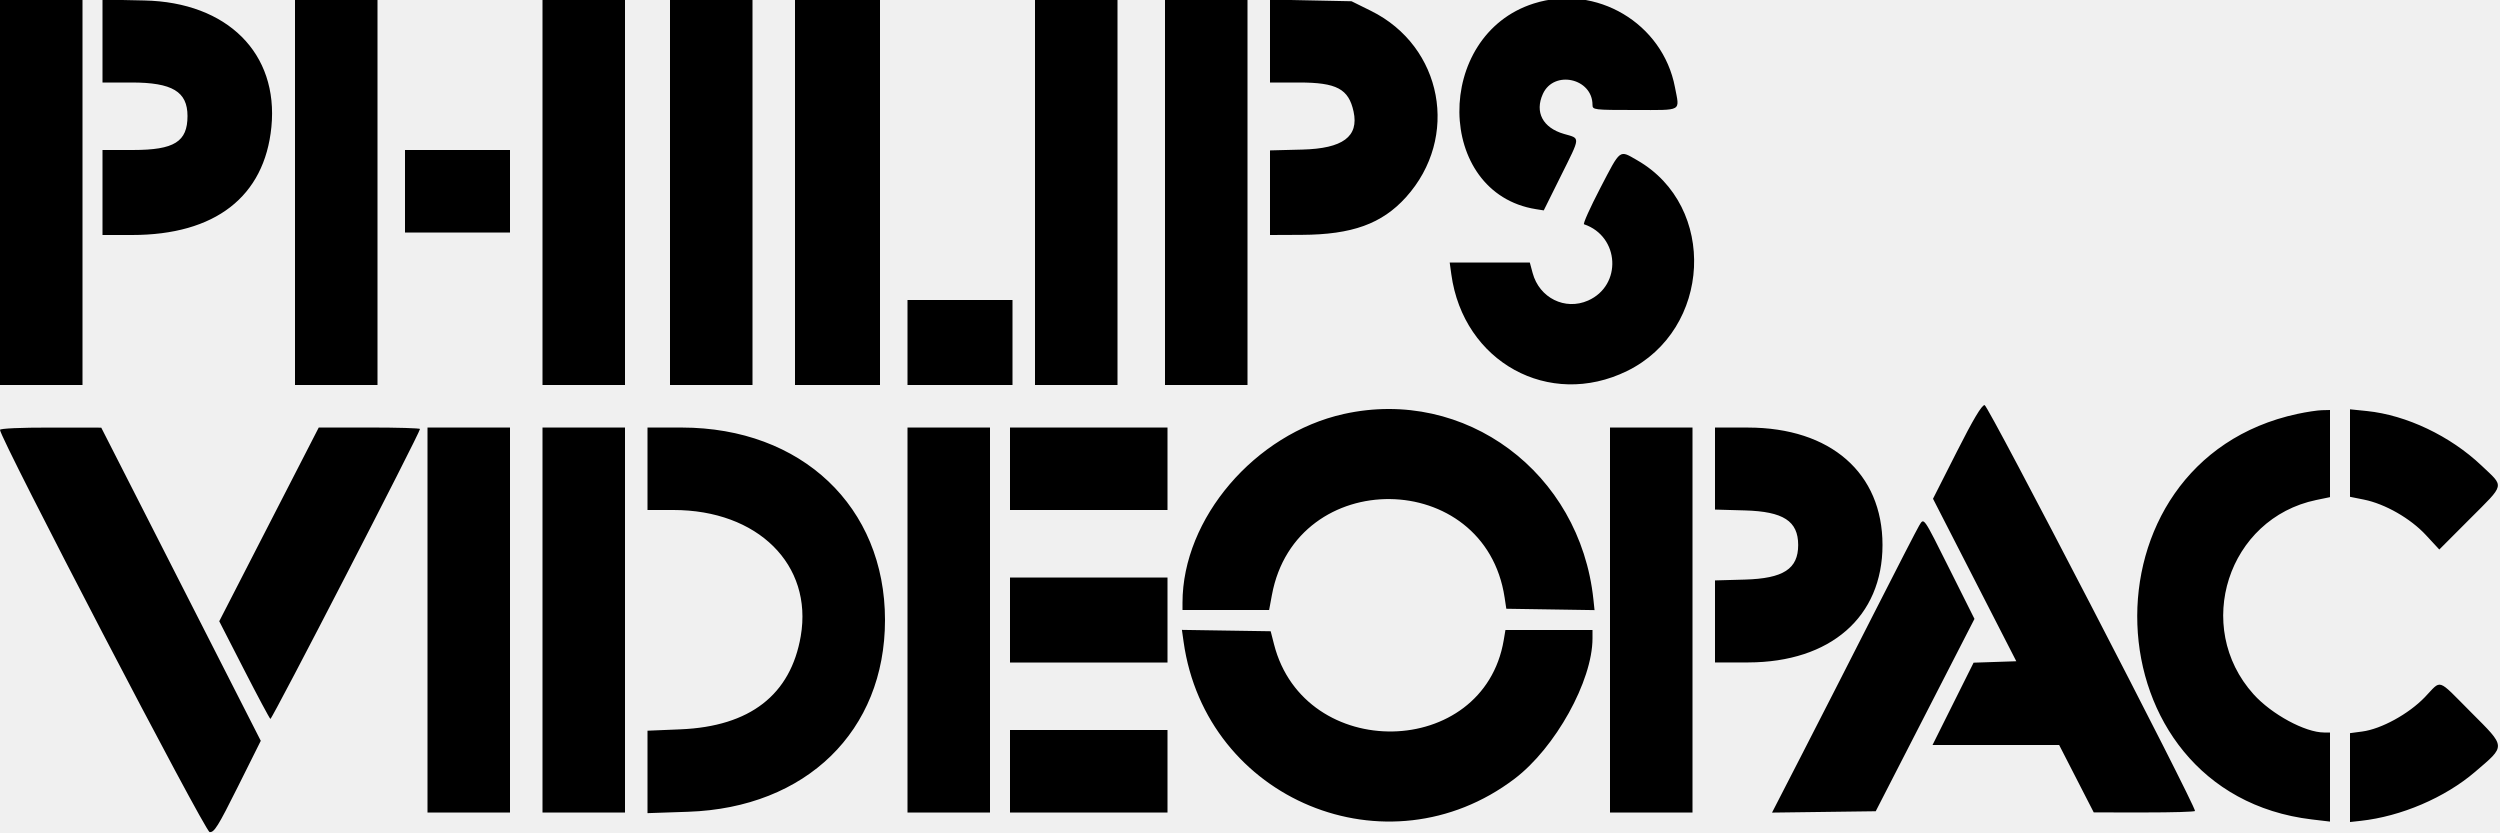
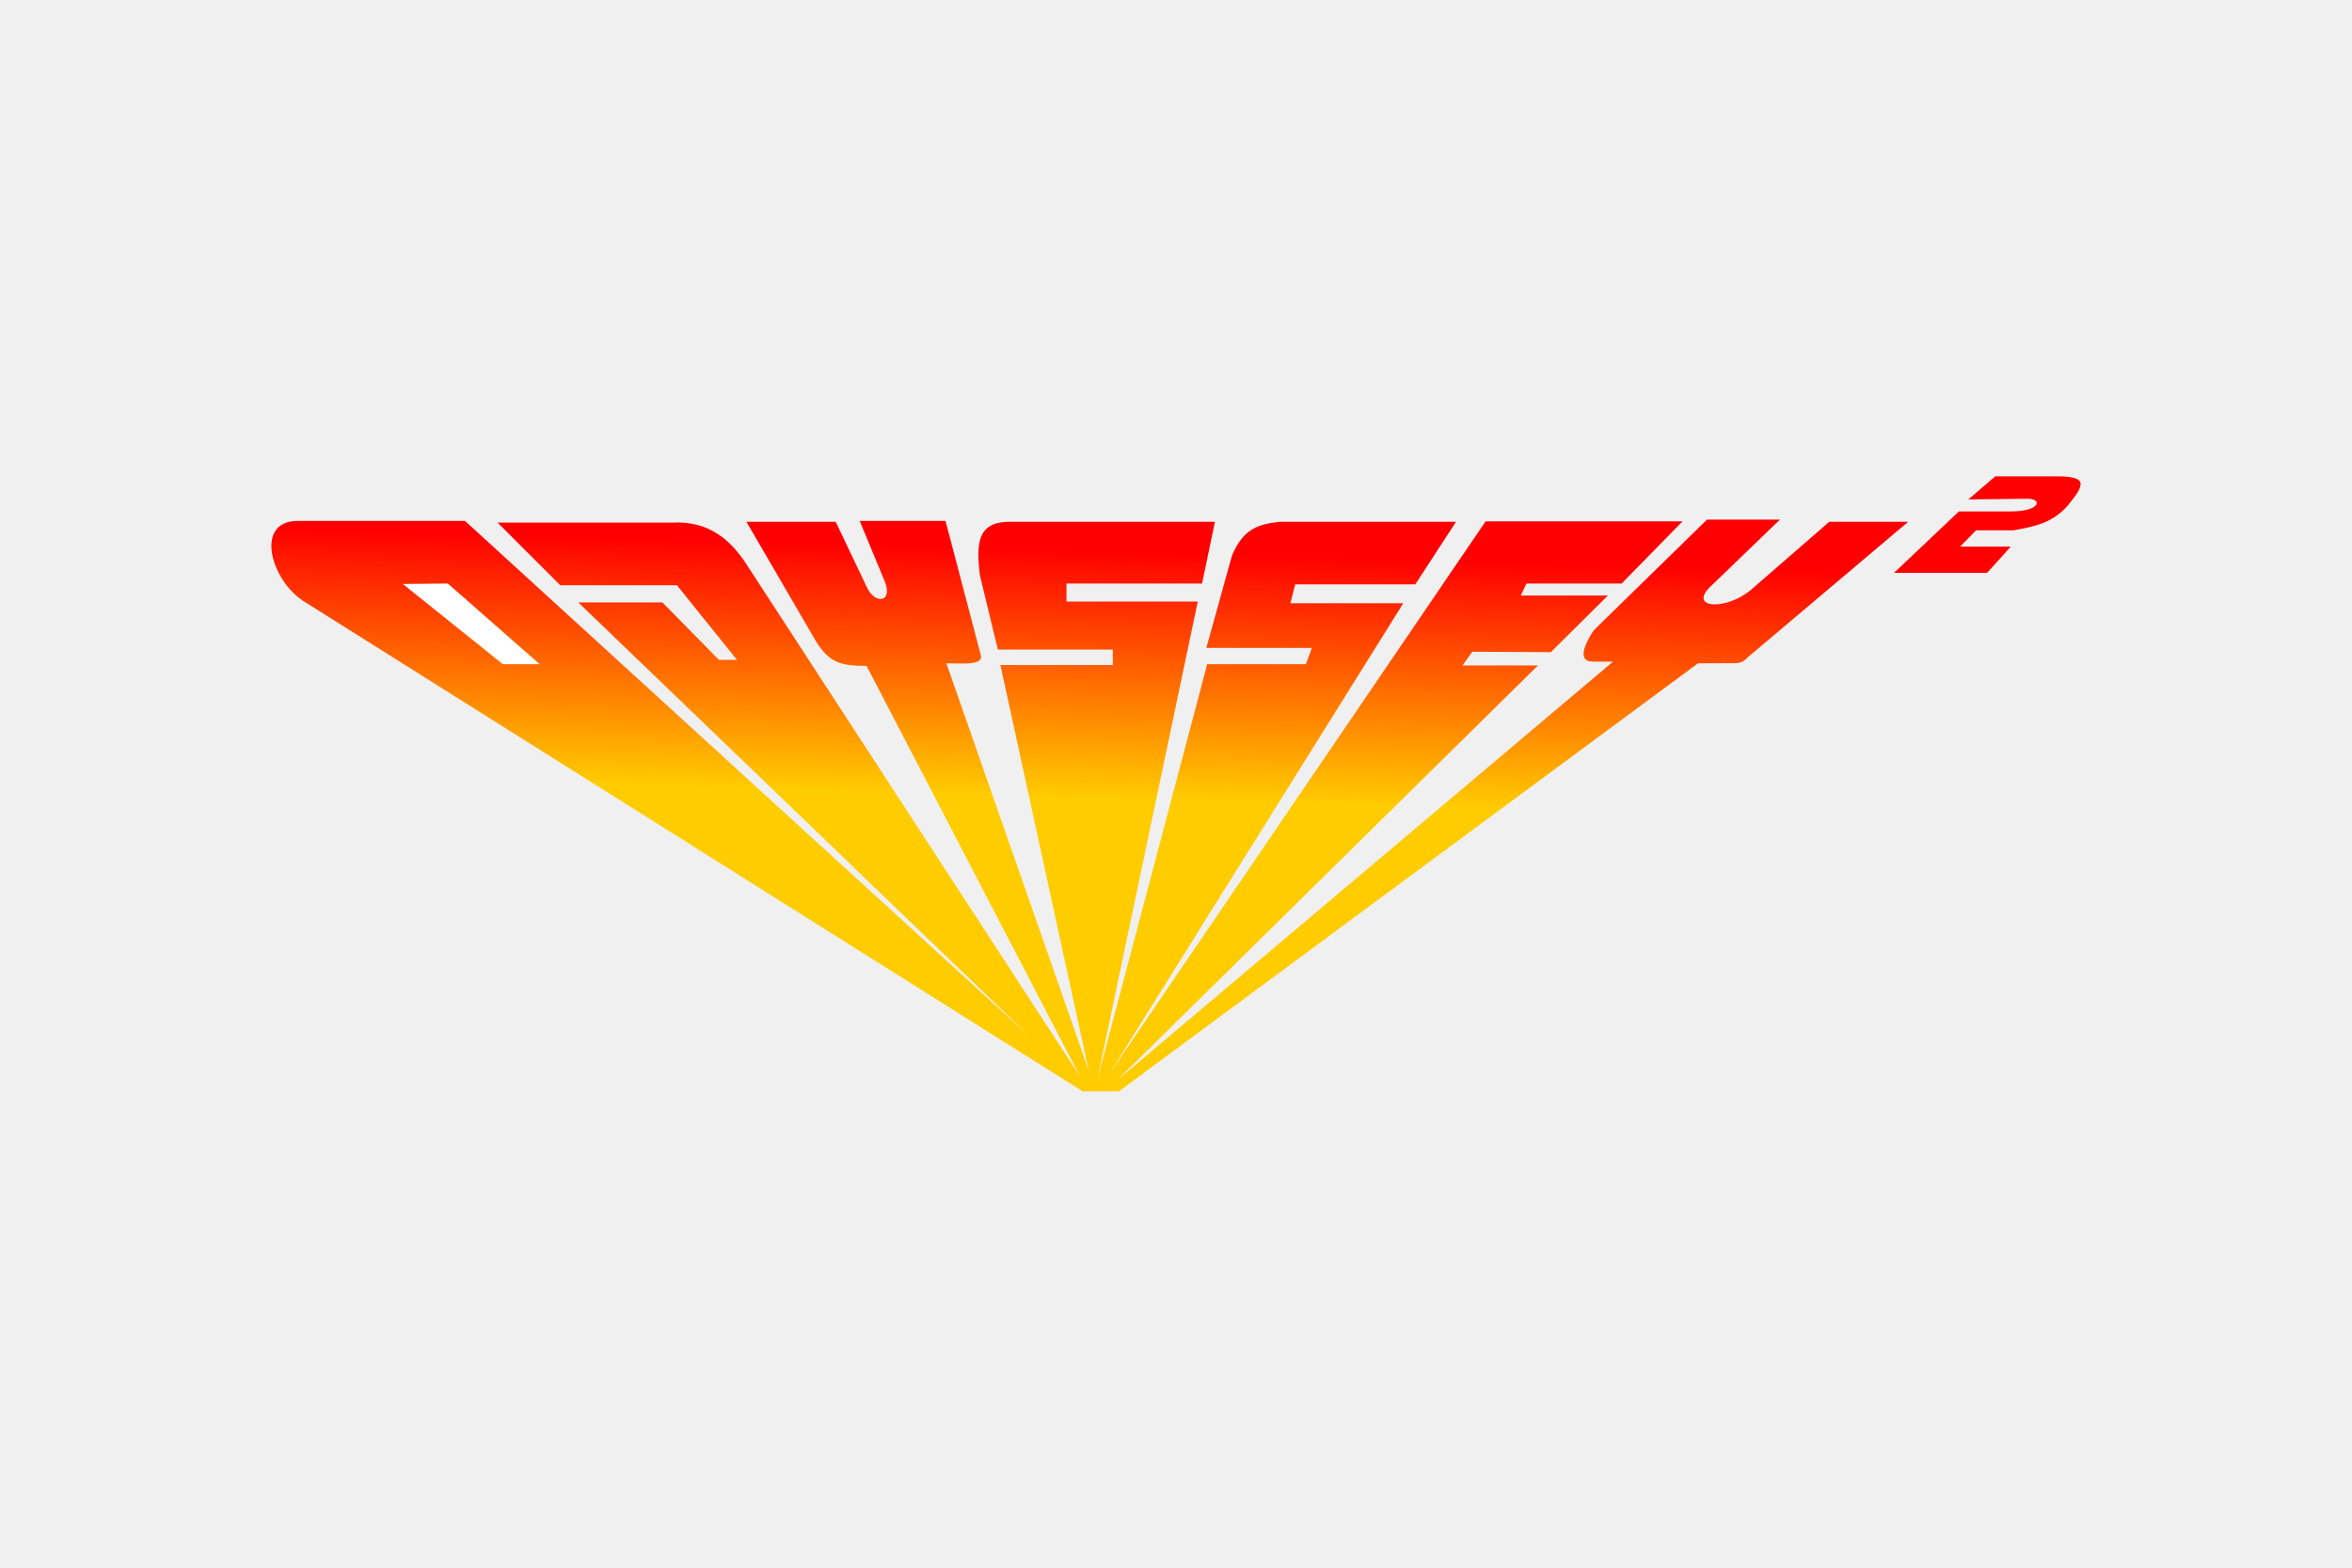
- <svg xmlns="http://www.w3.org/2000/svg" id="svg" version="1.1" width="400" height="133.2" viewBox="0, 0, 400,133.2">
-   <g id="svgg">
-     <path id="path0" d="M0.000 30.800 L 0.000 61.600 6.600 61.600 L 13.200 61.600 13.200 30.800 L 13.200 0.000 6.600 0.000 L 0.000 0.000 0.000 30.800 M16.400 6.566 L 16.400 13.200 21.040 13.200 C 27.567 13.200,30.000 14.657,30.000 18.567 C 30.000 22.678,27.888 23.996,21.300 23.999 L 16.400 24.000 16.400 30.800 L 16.400 37.600 21.127 37.600 C 34.417 37.600,42.321 31.475,43.423 20.320 C 44.587 8.537,36.376 0.357,23.100 0.075 L 16.400 -0.067 16.400 6.566 M47.200 30.800 L 47.200 61.600 53.800 61.600 L 60.400 61.600 60.400 30.800 L 60.400 0.000 53.800 0.000 L 47.200 0.000 47.200 30.800 M86.800 30.800 L 86.800 61.600 93.400 61.600 L 100.000 61.600 100.000 30.800 L 100.000 0.000 93.400 0.000 L 86.800 0.000 86.800 30.800 M107.200 30.800 L 107.200 61.600 113.800 61.600 L 120.400 61.600 120.400 30.800 L 120.400 0.000 113.800 0.000 L 107.200 0.000 107.200 30.800 M127.200 30.800 L 127.200 61.600 134.000 61.600 L 140.800 61.600 140.800 30.800 L 140.800 0.000 134.000 0.000 L 127.200 0.000 127.200 30.800 M165.600 30.800 L 165.600 61.600 172.200 61.600 L 178.800 61.600 178.800 30.800 L 178.800 0.000 172.200 0.000 L 165.600 0.000 165.600 30.800 M186.400 30.800 L 186.400 61.600 193.000 61.600 L 199.600 61.600 199.600 30.800 L 199.600 0.000 193.000 0.000 L 186.400 0.000 186.400 30.800 M203.200 6.566 L 203.200 13.200 207.820 13.200 C 213.873 13.200,215.785 14.217,216.573 17.859 C 217.437 21.852,214.852 23.767,208.369 23.932 L 203.200 24.064 203.200 30.832 L 203.200 37.600 208.300 37.577 C 216.321 37.541,221.107 35.813,224.944 31.568 C 233.580 22.012,230.843 7.419,219.348 1.734 L 216.246 0.200 209.723 0.066 L 203.200 -0.069 203.200 6.566 M245.400 0.561 C 229.347 5.651,229.610 30.895,245.743 33.464 L 247.000 33.665 249.700 28.229 C 252.938 21.709,252.900 22.202,250.226 21.425 C 246.842 20.441,245.530 17.946,246.862 15.024 C 248.626 11.152,254.800 12.518,254.800 16.780 C 254.800 17.574,255.012 17.600,261.600 17.600 C 269.316 17.600,268.744 17.926,267.992 13.956 C 266.049 3.710,255.393 -2.608,245.400 0.561 M64.800 30.600 L 64.800 37.200 73.200 37.200 L 81.600 37.200 81.600 30.600 L 81.600 24.000 73.200 24.000 L 64.800 24.000 64.800 30.600 M256.045 30.090 C 254.420 33.211,253.250 35.818,253.445 35.883 C 259.153 37.812,259.569 45.666,254.092 48.089 C 250.416 49.715,246.296 47.670,245.223 43.685 L 244.769 42.000 238.360 42.000 L 231.951 42.000 232.212 43.900 C 234.139 57.924,247.858 65.470,260.326 59.364 C 273.858 52.736,274.815 33.018,261.963 25.648 C 259.035 23.969,259.361 23.724,256.045 30.090 M145.200 54.800 L 145.200 61.600 153.600 61.600 L 162.000 61.600 162.000 54.800 L 162.000 48.000 153.600 48.000 L 145.200 48.000 145.200 54.800 M313.079 72.300 L 309.281 79.800 315.944 92.800 L 322.608 105.800 319.191 105.914 L 315.775 106.028 312.489 112.614 L 309.203 119.200 319.334 119.200 L 329.465 119.200 332.232 124.593 L 335.000 129.987 343.100 129.993 C 347.555 129.997,351.200 129.890,351.200 129.754 C 351.200 128.698,318.092 64.824,317.539 64.813 C 317.078 64.804,315.728 67.069,313.079 72.300 M215.000 66.239 C 200.776 69.405,189.200 82.953,189.200 96.435 L 189.200 97.600 196.129 97.600 L 203.059 97.600 203.509 95.181 C 207.354 74.502,237.608 74.842,240.738 95.600 L 241.009 97.400 248.068 97.509 L 255.126 97.618 254.946 95.909 C 252.799 75.580,234.408 61.920,215.000 66.239 M367.600 66.222 C 332.117 73.837,333.996 126.845,369.900 131.111 L 372.800 131.455 372.800 124.328 L 372.800 117.200 371.863 117.200 C 368.827 117.200,363.450 114.285,360.564 111.076 C 350.860 100.282,356.469 82.934,370.612 79.997 L 372.800 79.543 372.800 72.572 L 372.800 65.600 371.500 65.632 C 370.785 65.649,369.030 65.915,367.600 66.222 M376.000 72.490 L 376.000 79.490 378.226 79.937 C 381.603 80.615,385.680 82.948,388.149 85.615 L 390.288 87.924 395.144 83.056 C 400.882 77.304,400.729 77.994,397.045 74.495 C 392.059 69.759,385.025 66.412,378.700 65.765 L 376.000 65.490 376.000 72.490 M0.000 68.778 C 0.000 70.125,32.774 133.012,33.536 133.126 C 34.261 133.235,34.882 132.240,38.051 125.892 L 41.725 118.530 28.962 93.476 L 16.200 68.422 8.100 68.411 C 3.273 68.404,0.000 68.553,0.000 68.778 M43.039 83.902 L 35.079 99.400 39.039 107.126 C 41.218 111.376,43.118 114.931,43.263 115.027 C 43.494 115.181,67.200 69.242,67.200 68.639 C 67.200 68.508,63.555 68.401,59.100 68.402 L 51.000 68.403 43.039 83.902 M68.400 99.200 L 68.400 130.000 75.000 130.000 L 81.600 130.000 81.600 99.200 L 81.600 68.400 75.000 68.400 L 68.400 68.400 68.400 99.200 M86.800 99.200 L 86.800 130.000 93.400 130.000 L 100.000 130.000 100.000 99.200 L 100.000 68.400 93.400 68.400 L 86.800 68.400 86.800 99.200 M103.600 75.000 L 103.600 81.600 107.745 81.600 C 121.245 81.600,130.079 90.348,128.121 101.777 C 126.512 111.172,119.997 116.227,108.900 116.692 L 103.600 116.913 103.600 123.509 L 103.600 130.104 110.100 129.884 C 128.990 129.247,141.600 116.963,141.600 99.200 C 141.600 81.072,128.259 68.431,109.100 68.407 L 103.600 68.400 103.600 75.000 M145.200 99.200 L 145.200 130.000 151.800 130.000 L 158.400 130.000 158.400 99.200 L 158.400 68.400 151.800 68.400 L 145.200 68.400 145.200 99.200 M161.600 75.000 L 161.600 81.600 174.200 81.600 L 186.800 81.600 186.800 75.000 L 186.800 68.400 174.200 68.400 L 161.600 68.400 161.600 75.000 M257.600 99.200 L 257.600 130.000 264.200 130.000 L 270.800 130.000 270.800 99.200 L 270.800 68.400 264.200 68.400 L 257.600 68.400 257.600 99.200 M274.400 74.967 L 274.400 81.533 279.172 81.667 C 285.342 81.839,287.709 83.373,287.709 87.200 C 287.709 91.027,285.342 92.561,279.172 92.733 L 274.400 92.867 274.400 99.433 L 274.400 106.000 279.700 105.990 C 292.887 105.966,301.200 98.700,301.200 87.200 C 301.200 75.683,292.906 68.434,279.700 68.410 L 274.400 68.400 274.400 74.967 M307.063 84.100 C 306.758 84.595,303.490 90.940,299.801 98.200 C 296.112 105.460,290.941 115.589,288.309 120.708 L 283.524 130.016 291.820 129.908 L 300.116 129.800 308.015 114.411 L 315.915 99.022 311.955 91.111 C 307.644 82.496,307.861 82.807,307.063 84.100 M161.600 99.200 L 161.600 106.000 174.200 106.000 L 186.800 106.000 186.800 99.200 L 186.800 92.400 174.200 92.400 L 161.600 92.400 161.600 99.200 M189.375 102.691 C 192.933 127.983,221.996 140.013,242.325 124.608 C 248.848 119.665,254.800 108.944,254.800 102.136 L 254.800 100.800 247.835 100.800 L 240.870 100.800 240.596 102.425 C 237.368 121.531,208.694 122.053,203.845 103.094 L 203.309 101.000 196.208 100.891 L 189.106 100.781 189.375 102.691 M387.964 111.560 C 385.384 114.238,381.004 116.639,377.964 117.042 L 376.000 117.303 376.000 124.413 L 376.000 131.524 377.700 131.337 C 384.180 130.626,391.187 127.629,396.000 123.508 C 400.979 119.245,401.003 119.618,395.383 113.983 C 389.802 108.388,390.729 108.691,387.964 111.560 M161.600 123.400 L 161.600 130.000 174.200 130.000 L 186.800 130.000 186.800 123.400 L 186.800 116.800 174.200 116.800 L 161.600 116.800 161.600 123.400 " stroke="none" fill="#000000" fill-rule="evenodd" />
+ <svg xmlns="http://www.w3.org/2000/svg" xmlns:xlink="http://www.w3.org/1999/xlink" height="800" width="1200" viewBox="-109.831 -62.245 951.866 373.473">
+   <defs>
+     <linearGradient id="b">
+       <stop offset="0" stop-color="red" />
+       <stop offset="1" stop-color="#fc0" />
+     </linearGradient>
+     <linearGradient id="a">
+       <stop offset="0" stop-color="red" />
+       <stop offset="1" stop-color="#fc0" />
+     </linearGradient>
+     <linearGradient gradientTransform="translate(-298.804 -797.774) scale(1.94463)" gradientUnits="userSpaceOnUse" y2="889.505" x2="335" y1="838.076" x1="336.429" id="d" xlink:href="#a" />
+     <linearGradient gradientTransform="translate(-298.804 -797.774) scale(1.94463)" gradientUnits="userSpaceOnUse" y2="889.505" x2="335" y1="838.076" x1="336.429" id="c" xlink:href="#b" />
+   </defs>
+   <g fill-rule="evenodd">
+     <path d="M600.15 877.062l-15.19.056-234.397 173.28h-14.585L20.323 851.768c-13.191-8.794-19.48-32.295-2.083-32.295h67.715l228.494 208.7-182.657-175.71h34.031l22.92 23.266h7.292l-24.308-30.212H124.5l-25.35-25.35h70.493c15.217-.88 23.852 7.304 29.864 16.322l135.43 208.006-86.467-166.336c-10.899 0-14.888-1.497-20.14-9.375l-28.476-48.963h36.115l12.327 25.87c3.282 7.94 11.145 6.955 7.466-1.91l-10.07-24.308h34.726l14.237 54.172c1.439 4.48-7.606 3.473-13.89 3.473l57.644 164.946-35.767-164.252h45.49v-6.25H301.6l-7.292-30.212c-1.568-13.327-.721-21.53 12.154-21.53h82.994l-5.21 25.003h-54.865v7.292h53.13l-40.63 193.421 44.45-168.071h39.934l2.43-6.598h-42.712l10.418-37.504c4.506-10.2 9.601-12.506 19.446-13.542h71.187l-16.494 25.35h-48.616l-1.91 7.639h45.664L346.396 1043.8l152.619-224.153h79.695l-24.655 25.176h-38.546l-2.257 4.861H548.5l-23.093 22.92-31.774-.174-3.993 5.556h30.558l-170.502 168.071 200.887-169.634h-8.16c-7.008 0-2.654-8.173.347-12.675l45.838-44.796h29.515l-28.648 27.607c-7.876 8.273 6.482 9.218 16.668 1.042l31.947-27.78h31.948L605.1 874.687c-1.9 2.135-3.653 2.32-4.952 2.375z" fill="url(#c)" transform="translate(-7.601 -801.416)" />
+     <path d="M53.178 43.58l40.455 32.47h14.932L71.408 43.407z" fill="#fff" />
+     <path d="M718.196 810.496l-23.85.296 10.938-9.376h24.655c12.835 0 11.749 3.226 4.688 11.807-6.444 7.345-13.811 8.547-22.05 10.07H697.47l-6.424 6.598h20.488l-9.55 10.591h-37.677l26.218-24.829h20.662c12.536 0 13.34-5.157 7.008-5.157z" fill="url(#d)" transform="translate(-7.601 -801.416)" />
  </g>
</svg>
